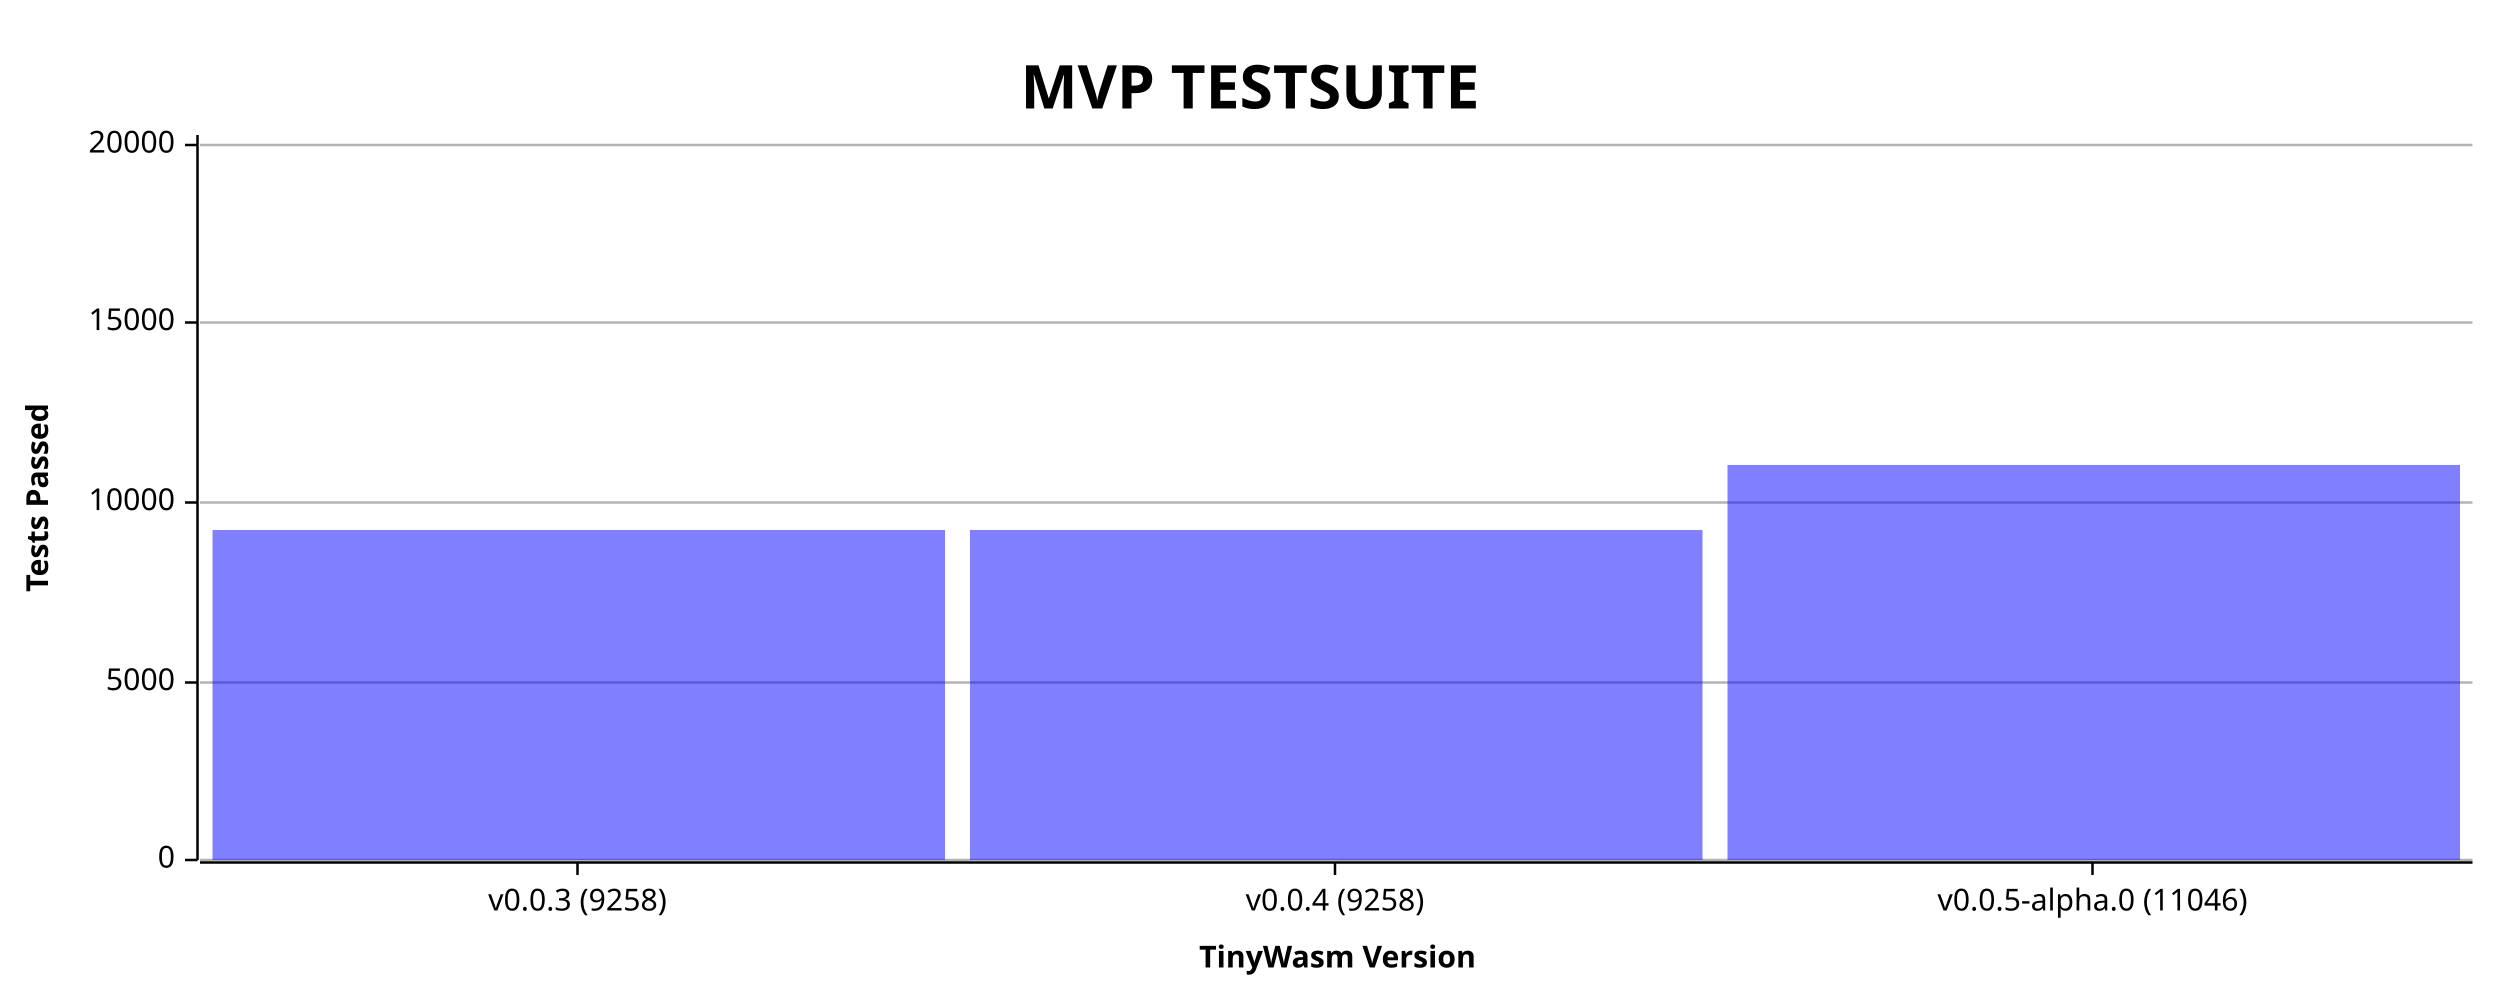
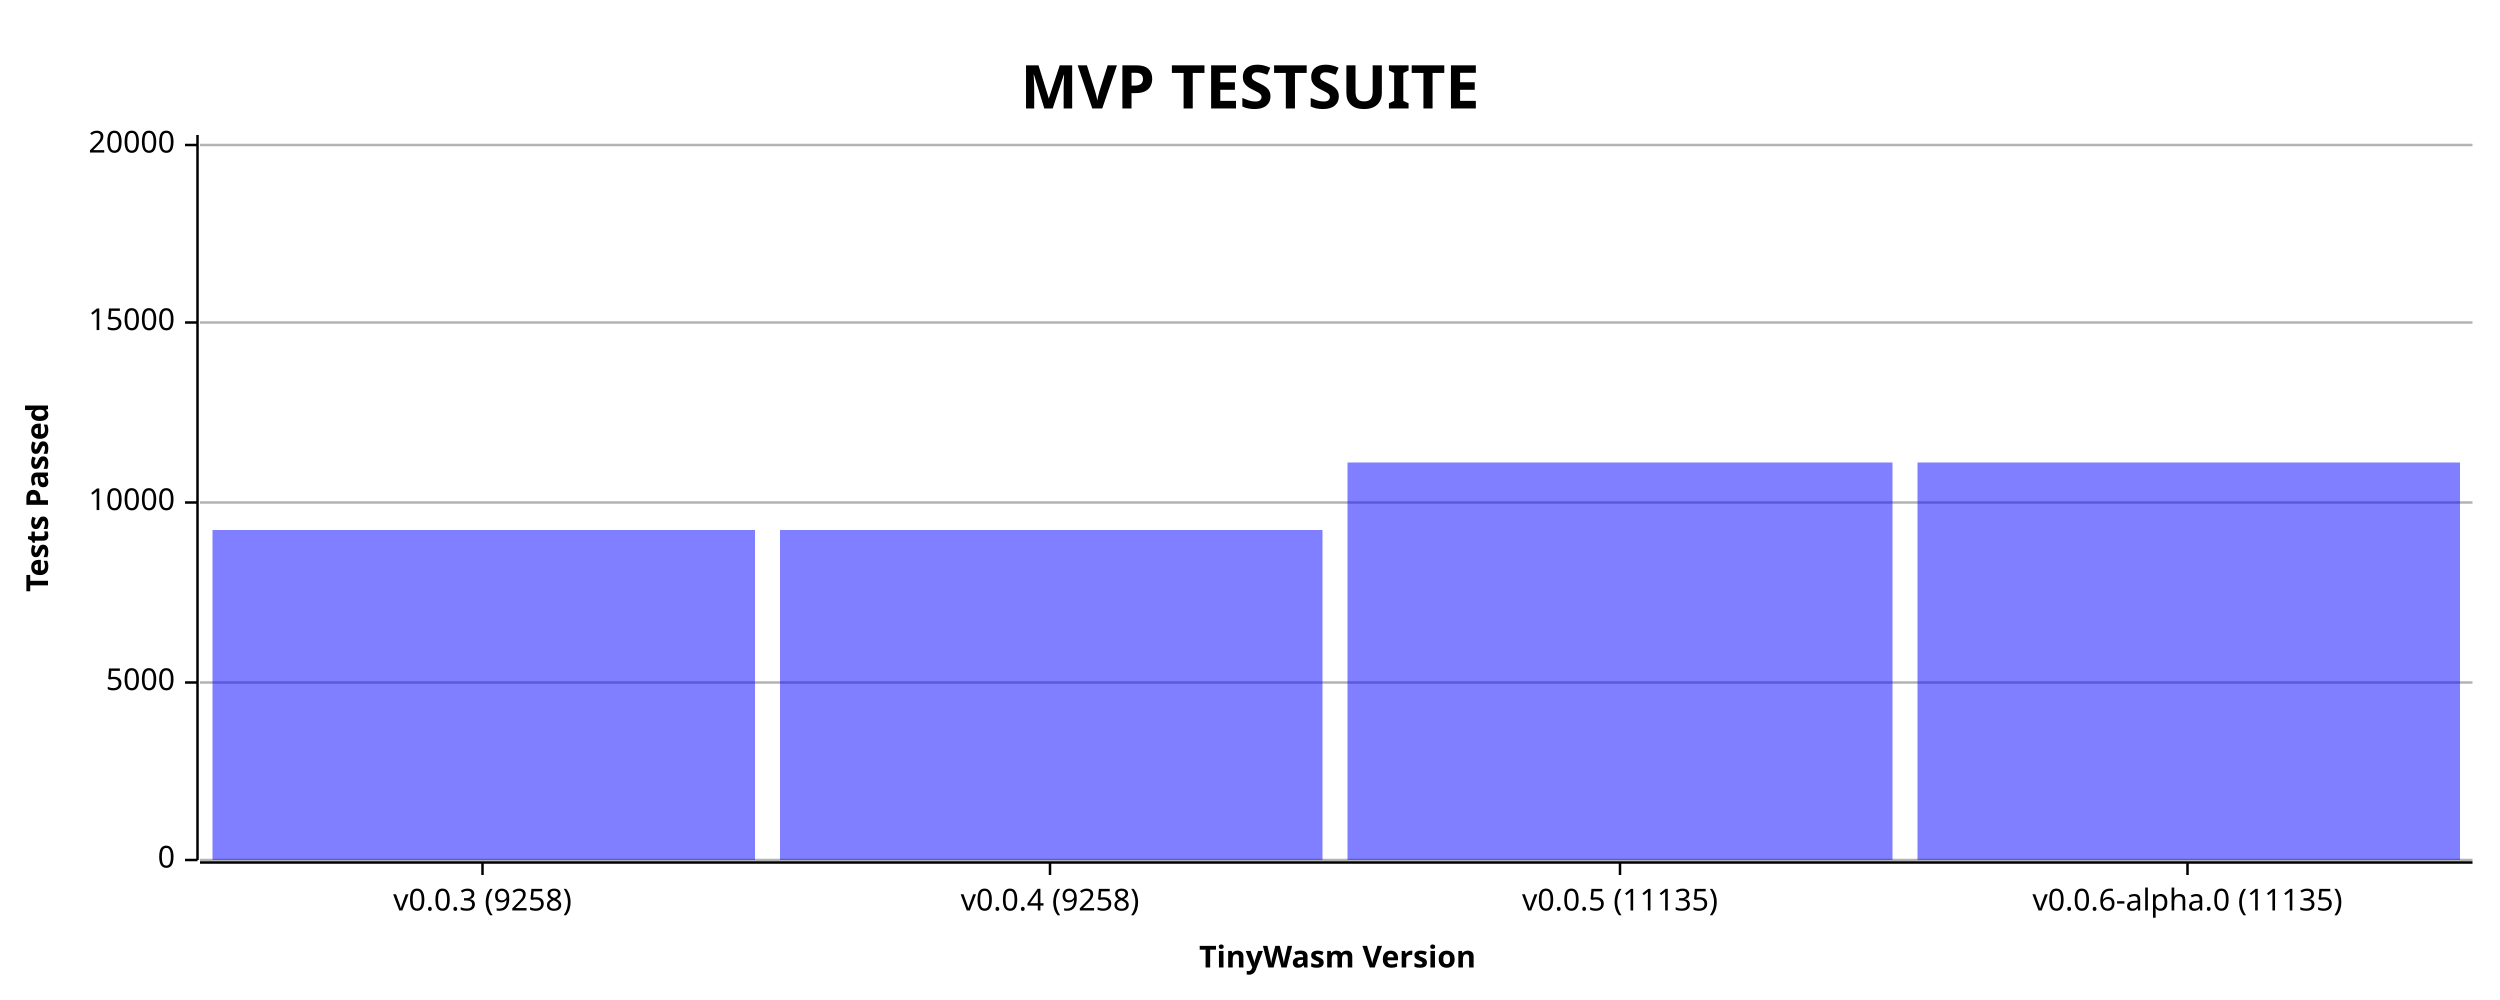
<svg xmlns="http://www.w3.org/2000/svg" width="1000" height="400" viewBox="0 0 1000 400">
  <rect x="0" y="0" width="1000" height="400" opacity="1" fill="#FFFFFF" stroke="none" />
  <text x="500" y="25" dy="0.76em" text-anchor="middle" font-family="Victor Mono" font-size="24.194" opacity="1" fill="#000000" font-weight="bold">
MVP TESTSUITE
</text>
  <text x="10" y="199" dy="0.76em" text-anchor="middle" font-family="Victor Mono" font-size="12.097" opacity="1" fill="#000000" font-weight="bold" transform="rotate(270, 10, 199)">
Tests Passed
</text>
  <text x="535" y="390" dy="-0.5ex" text-anchor="middle" font-family="Victor Mono" font-size="12.097" opacity="1" fill="#000000" font-weight="bold">
TinyWasm Version
</text>
  <line opacity="0.3" stroke="#000000" stroke-width="1" x1="80" y1="344" x2="989" y2="344" />
  <line opacity="0.3" stroke="#000000" stroke-width="1" x1="80" y1="273" x2="989" y2="273" />
  <line opacity="0.3" stroke="#000000" stroke-width="1" x1="80" y1="201" x2="989" y2="201" />
  <line opacity="0.3" stroke="#000000" stroke-width="1" x1="80" y1="129" x2="989" y2="129" />
  <line opacity="0.3" stroke="#000000" stroke-width="1" x1="80" y1="58" x2="989" y2="58" />
  <polyline fill="none" opacity="1" stroke="#000000" stroke-width="1" points="79,54 79,344 " />
  <text x="70" y="344" dy="0.5ex" text-anchor="end" font-family="Victor Mono" font-size="12.097" opacity="1" fill="#000000">
0
</text>
  <polyline fill="none" opacity="1" stroke="#000000" stroke-width="1" points="74,344 79,344 " />
  <text x="70" y="273" dy="0.5ex" text-anchor="end" font-family="Victor Mono" font-size="12.097" opacity="1" fill="#000000">
5000
</text>
  <polyline fill="none" opacity="1" stroke="#000000" stroke-width="1" points="74,273 79,273 " />
  <text x="70" y="201" dy="0.5ex" text-anchor="end" font-family="Victor Mono" font-size="12.097" opacity="1" fill="#000000">
10000
</text>
  <polyline fill="none" opacity="1" stroke="#000000" stroke-width="1" points="74,201 79,201 " />
  <text x="70" y="129" dy="0.5ex" text-anchor="end" font-family="Victor Mono" font-size="12.097" opacity="1" fill="#000000">
15000
</text>
  <polyline fill="none" opacity="1" stroke="#000000" stroke-width="1" points="74,129 79,129 " />
  <text x="70" y="58" dy="0.5ex" text-anchor="end" font-family="Victor Mono" font-size="12.097" opacity="1" fill="#000000">
20000
</text>
  <polyline fill="none" opacity="1" stroke="#000000" stroke-width="1" points="74,58 79,58 " />
  <polyline fill="none" opacity="1" stroke="#000000" stroke-width="1" points="80,345 989,345 " />
-   <text x="231" y="355" dy="0.76em" text-anchor="middle" font-family="Victor Mono" font-size="12.097" opacity="1" fill="#000000">
+   <text x="193" y="355" dy="0.76em" text-anchor="middle" font-family="Victor Mono" font-size="12.097" opacity="1" fill="#000000">
v0.0.3 (9258)
</text>
-   <polyline fill="none" opacity="1" stroke="#000000" stroke-width="1" points="231,345 231,350 " />
-   <text x="534" y="355" dy="0.76em" text-anchor="middle" font-family="Victor Mono" font-size="12.097" opacity="1" fill="#000000">
+   <polyline fill="none" opacity="1" stroke="#000000" stroke-width="1" points="193,345 193,350 " />
+   <text x="420" y="355" dy="0.76em" text-anchor="middle" font-family="Victor Mono" font-size="12.097" opacity="1" fill="#000000">
v0.0.4 (9258)
</text>
-   <polyline fill="none" opacity="1" stroke="#000000" stroke-width="1" points="534,345 534,350 " />
-   <text x="837" y="355" dy="0.76em" text-anchor="middle" font-family="Victor Mono" font-size="12.097" opacity="1" fill="#000000">
- v0.0.5-alpha.0 (11046)
+   <polyline fill="none" opacity="1" stroke="#000000" stroke-width="1" points="420,345 420,350 " />
+   <text x="648" y="355" dy="0.76em" text-anchor="middle" font-family="Victor Mono" font-size="12.097" opacity="1" fill="#000000">
+ v0.0.5 (11135)
</text>
-   <polyline fill="none" opacity="1" stroke="#000000" stroke-width="1" points="837,345 837,350 " />
-   <rect x="388" y="212" width="293" height="132" opacity="0.5" fill="#0000FF" stroke="none" />
-   <rect x="691" y="186" width="293" height="158" opacity="0.5" fill="#0000FF" stroke="none" />
-   <rect x="85" y="212" width="293" height="132" opacity="0.5" fill="#0000FF" stroke="none" />
+   <polyline fill="none" opacity="1" stroke="#000000" stroke-width="1" points="648,345 648,350 " />
+   <text x="875" y="355" dy="0.76em" text-anchor="middle" font-family="Victor Mono" font-size="12.097" opacity="1" fill="#000000">
+ v0.0.6-alpha.0 (11135)
+ </text>
+   <polyline fill="none" opacity="1" stroke="#000000" stroke-width="1" points="875,345 875,350 " />
+   <rect x="85" y="212" width="217" height="132" opacity="0.5" fill="#0000FF" stroke="none" />
+   <rect x="767" y="185" width="217" height="159" opacity="0.5" fill="#0000FF" stroke="none" />
+   <rect x="539" y="185" width="218" height="159" opacity="0.5" fill="#0000FF" stroke="none" />
+   <rect x="312" y="212" width="217" height="132" opacity="0.5" fill="#0000FF" stroke="none" />
</svg>
